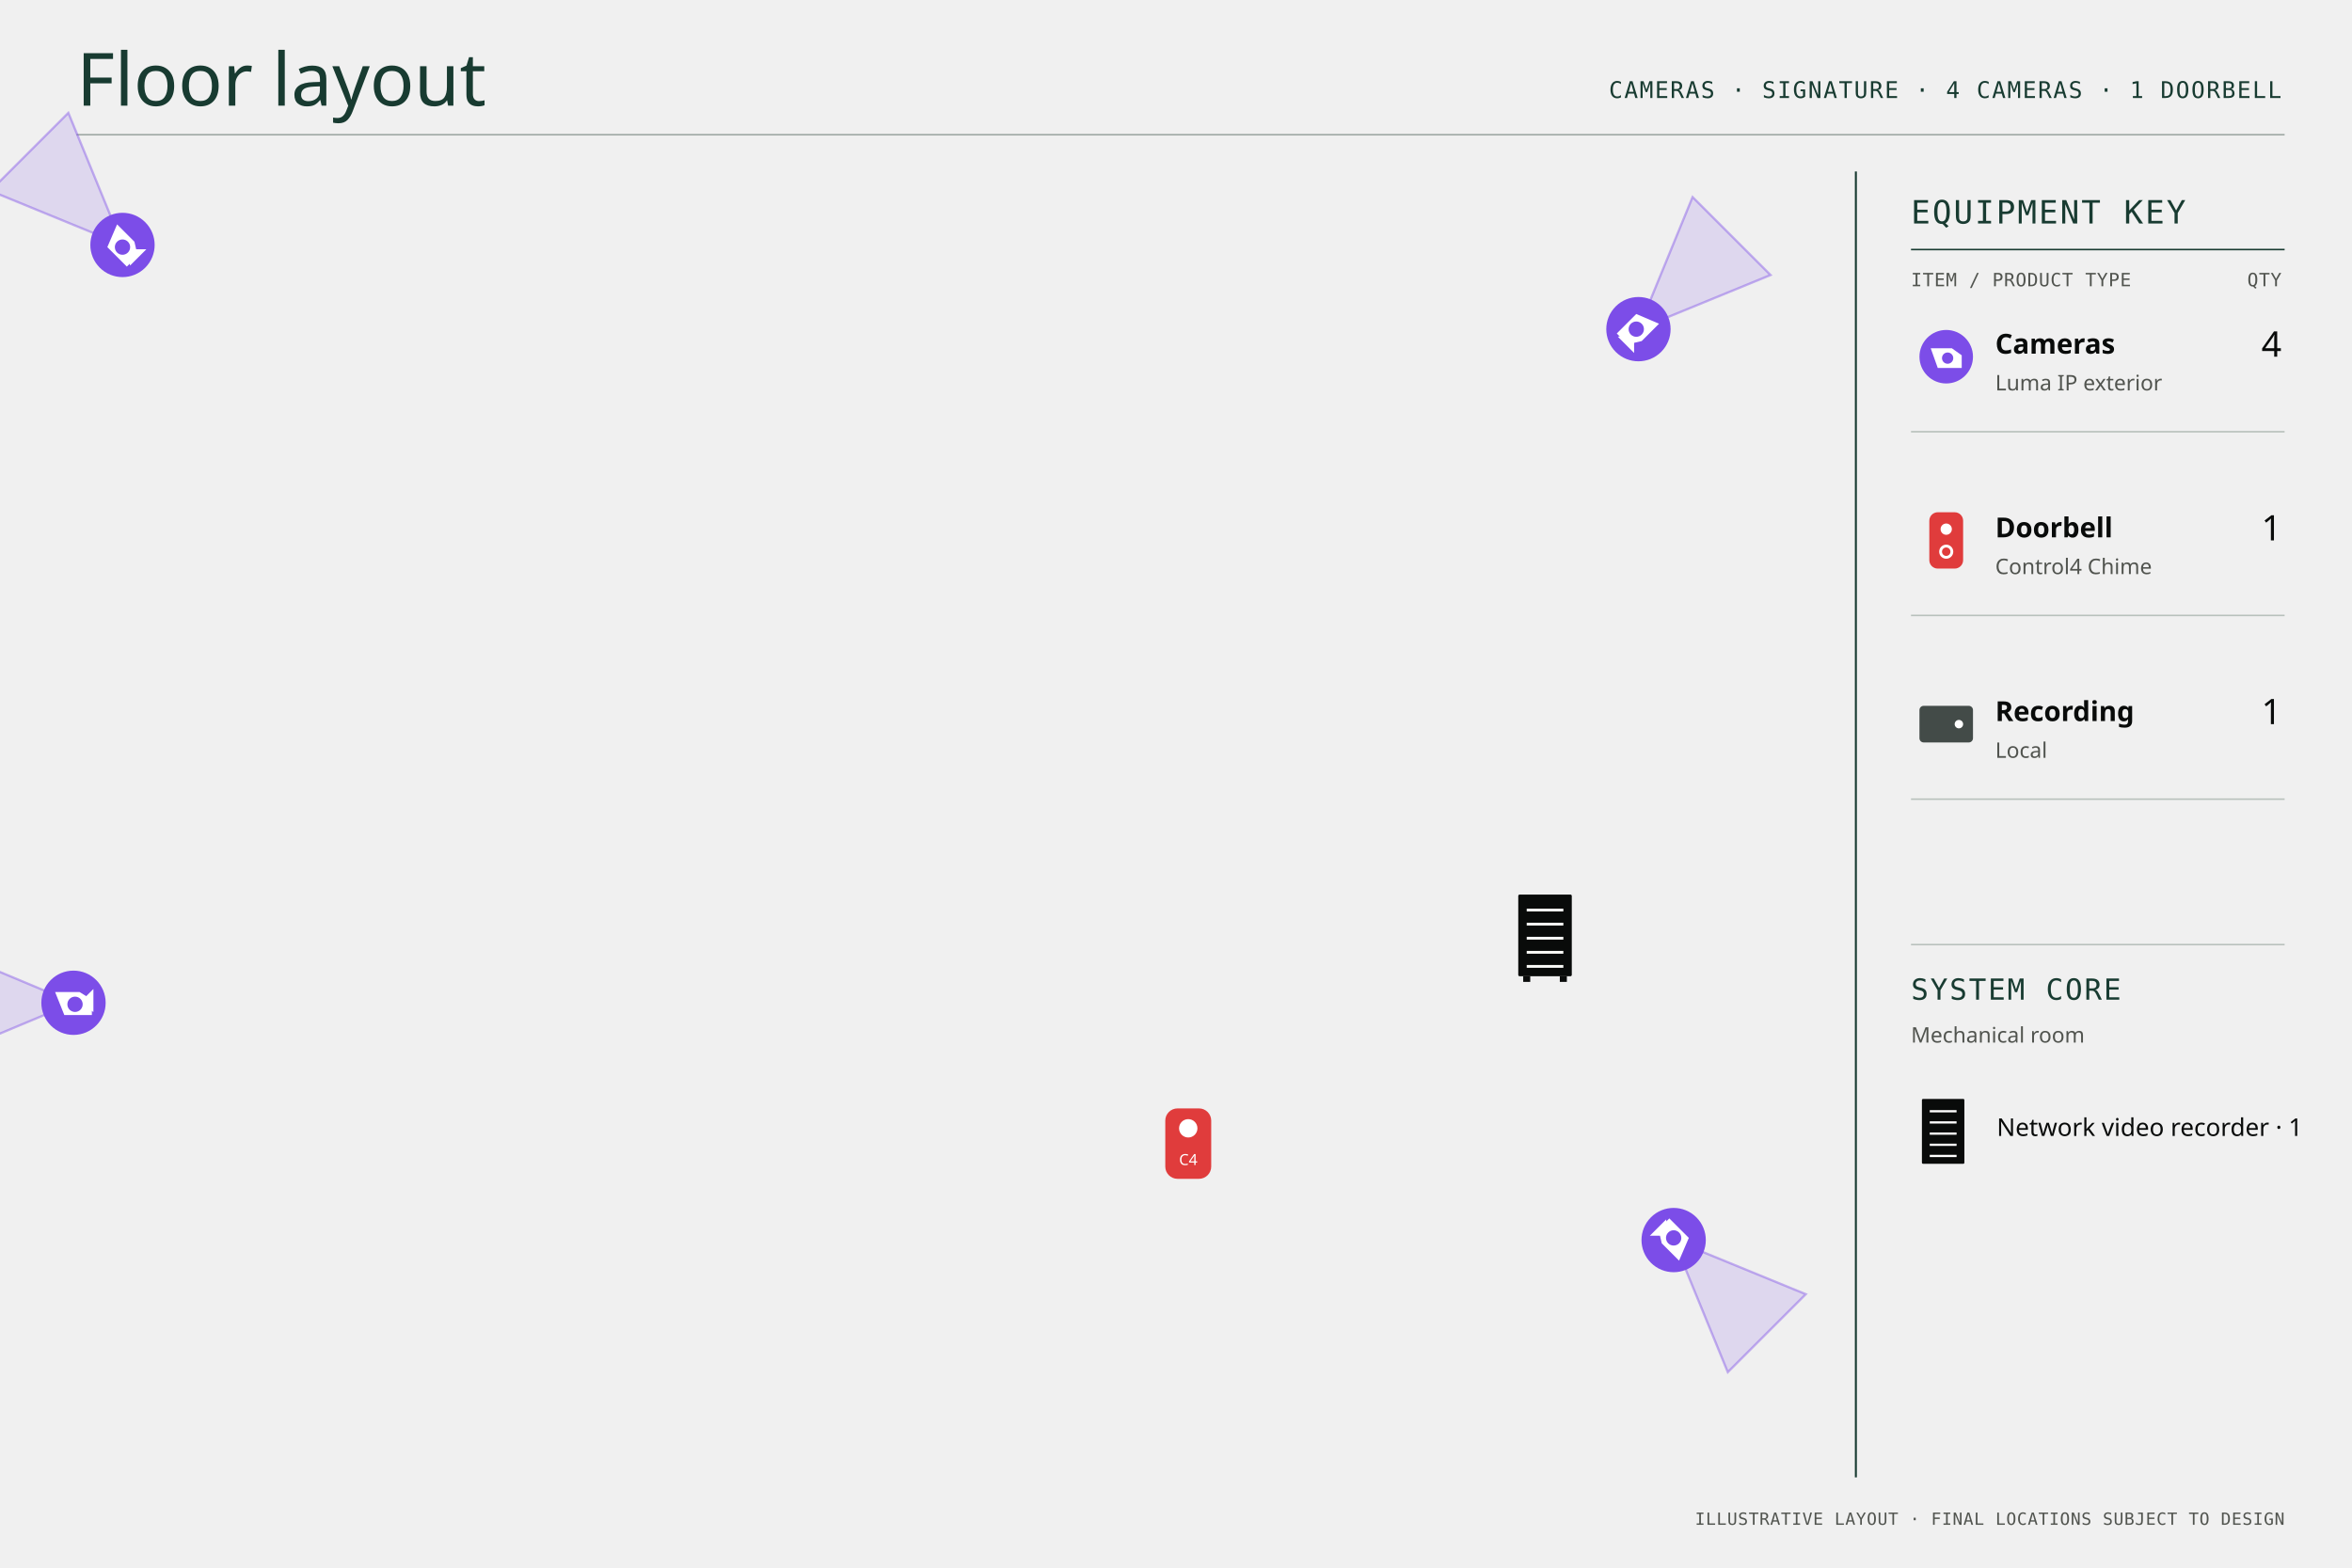
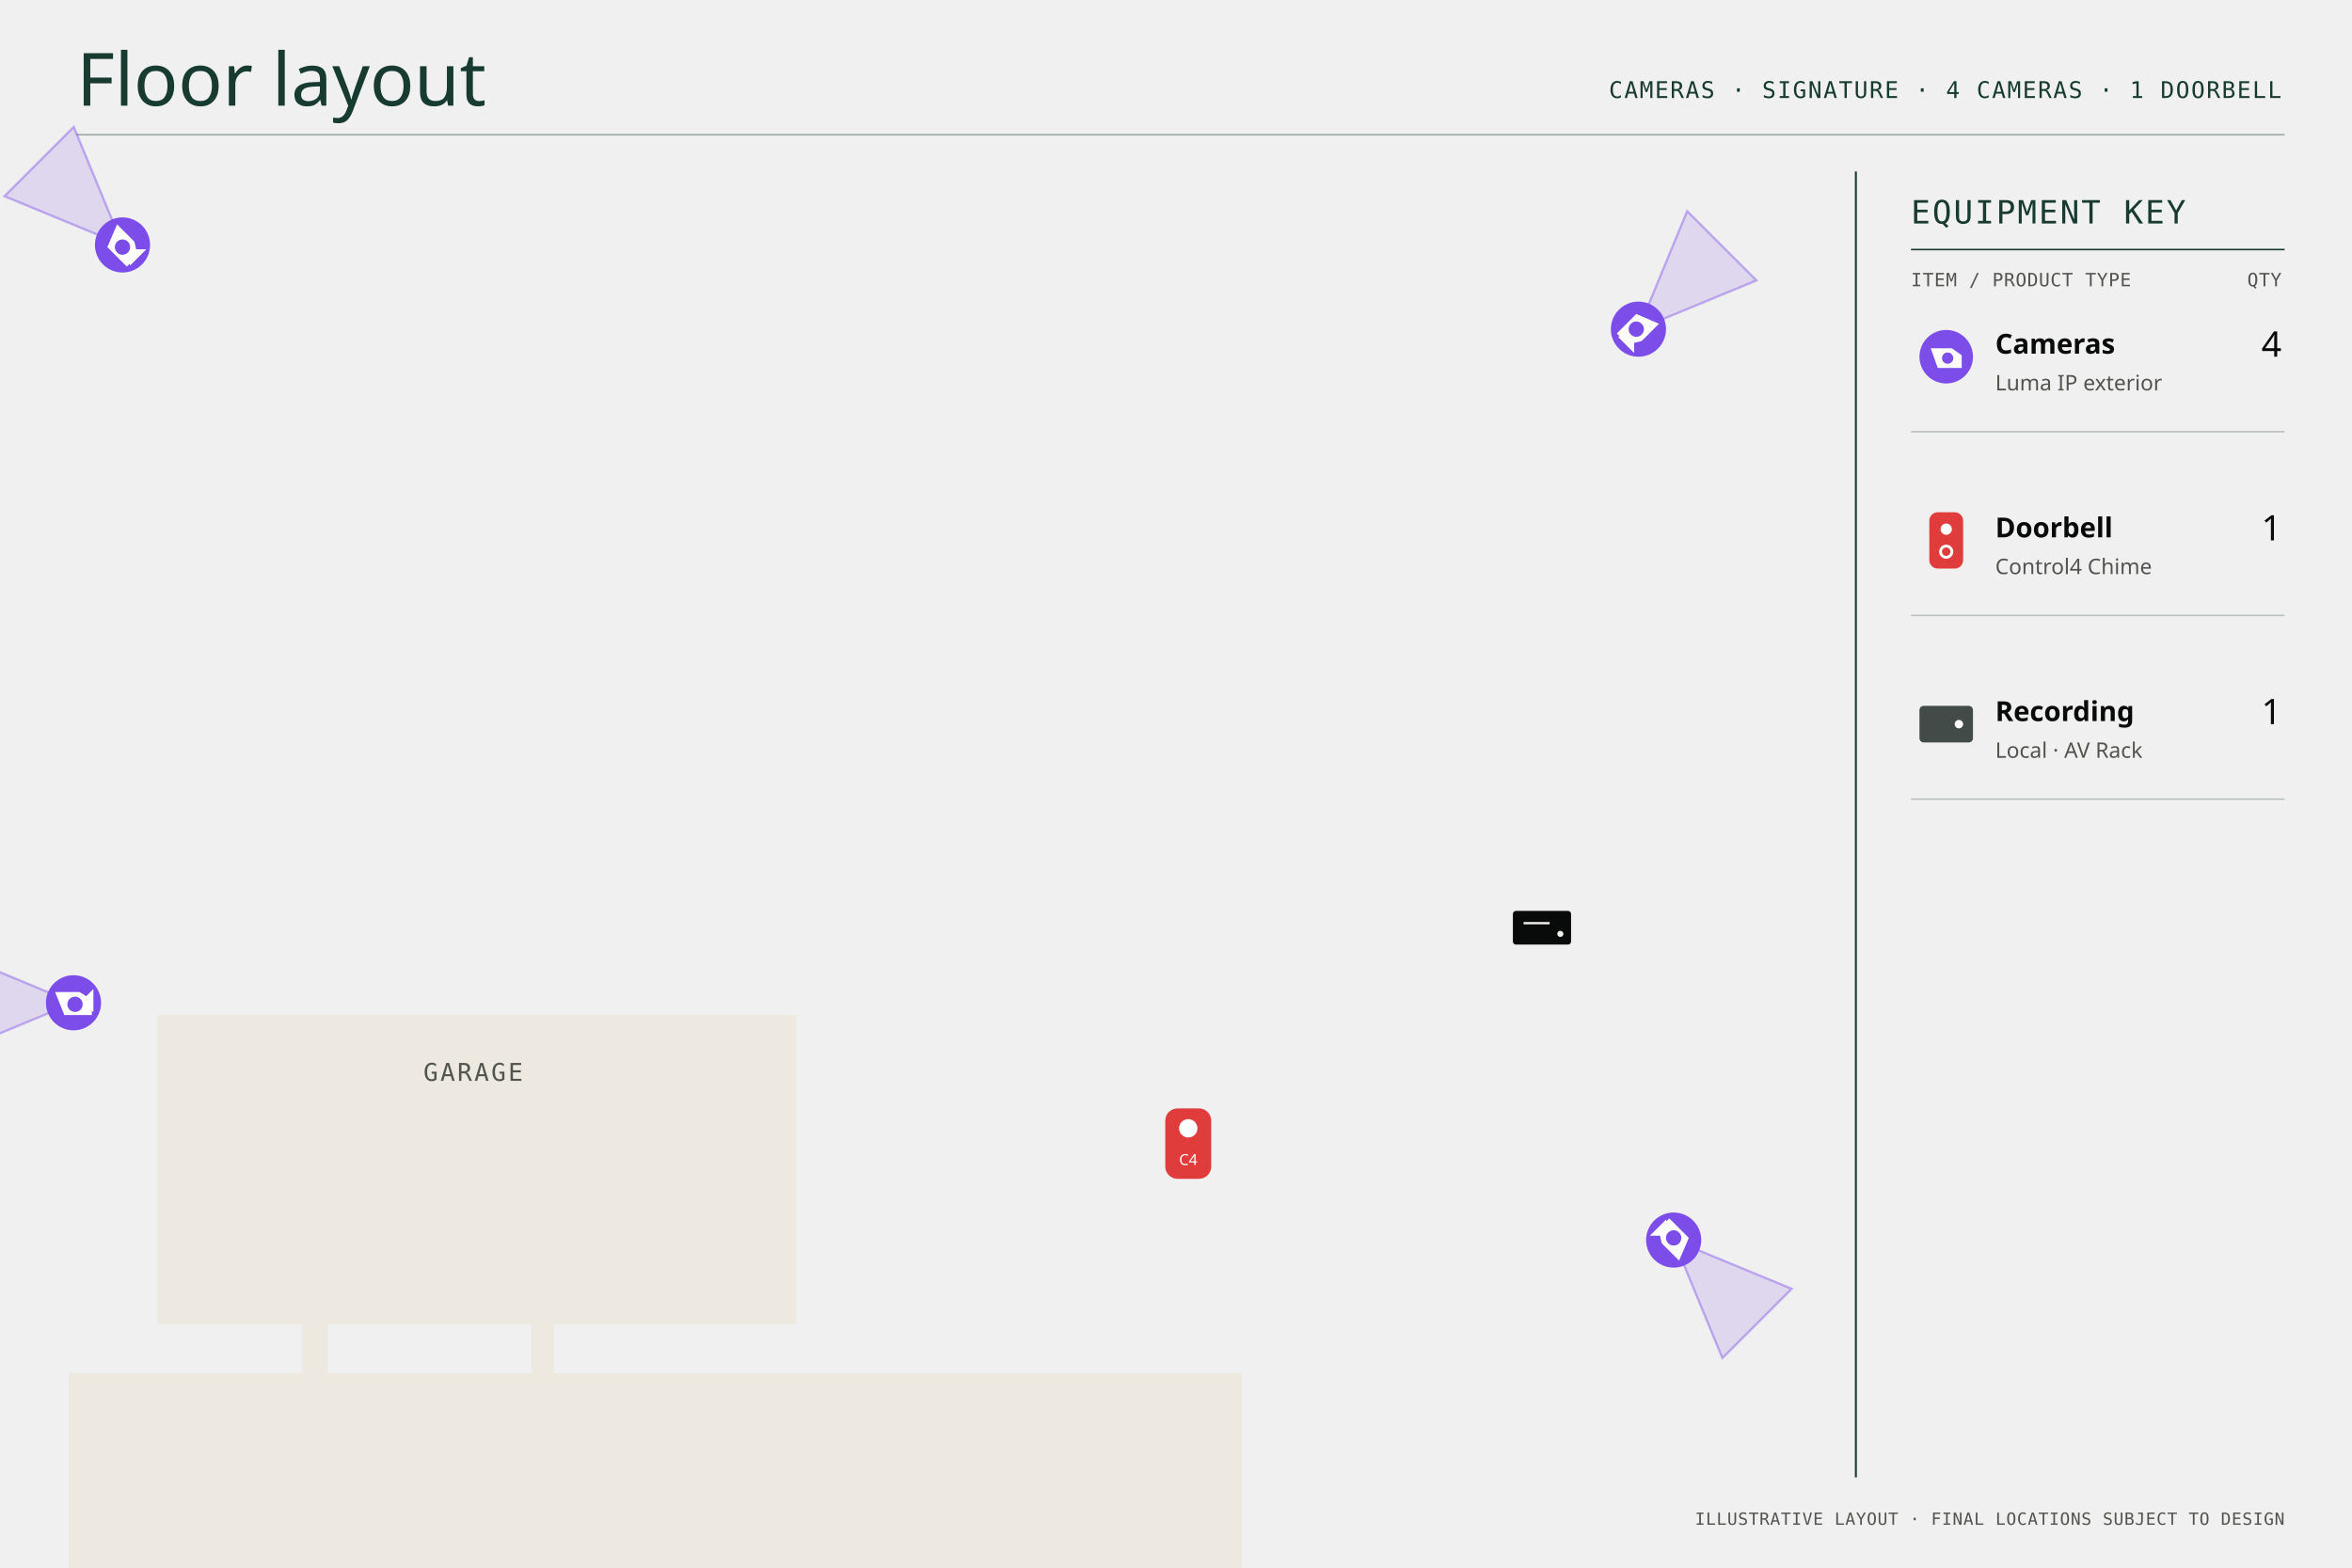
<svg xmlns="http://www.w3.org/2000/svg" viewBox="0 0 1536 1024" width="1536" height="1024" role="img" aria-label="Cameras Signature floor layout and equipment key">
  <text x="50" y="69" fill="#183B31" font-family="Schibsted Grotesk,sans-serif" font-size="48">Floor layout</text>
  <text x="1490" y="64" fill="#183B31" font-family="IBM Plex Mono,monospace" font-size="15" letter-spacing=".065em" text-anchor="end">CAMERAS · SIGNATURE · 4 CAMERAS · 1 DOORBELL</text>
  <line x1="50" y1="88" x2="1492" y2="88" stroke="#9DA7A3" stroke-width="1" />
+   <g data-pradera-architectural-cleanup="garage">
+     <rect x="103" y="663" width="417" height="202" fill="#EDE9E0" />
+     <rect x="197" y="865" width="17" height="32" fill="#EDE9E0" />
+     <rect x="347" y="865" width="15" height="32" fill="#EDE9E0" />
+     <rect x="45" y="897" width="766" height="127" fill="#EDE9E0" />
+     <text x="309" y="706" font-family="IBM Plex Mono,monospace" font-size="16" font-weight="500" letter-spacing=".09em" fill="#51544F" text-anchor="middle">GARAGE</text>
+   </g>
  <g transform="translate(80,160) rotate(45)">
-     <path d="M0 0L-86 -36L-86 36Z" fill="#7C4DE8" fill-opacity=".15" stroke="#7C4DE8" stroke-opacity=".42" stroke-width="1.5" />
-     <circle r="21" fill="#7C4DE8" />
+     <path d="M0 0L-77 -32L-77 32Z" fill="#7C4DE8" fill-opacity=".15" stroke="#7C4DE8" stroke-opacity=".42" stroke-width="1.5" />
+     <circle r="18" fill="#7C4DE8" />
    <path d="M-12 -7h16l8 5v10h-18z" fill="white" />
    <circle cx="1" cy="1" r="5" fill="#7C4DE8" />
    <path d="M8 -4l5 -5v15l-5 -3" fill="white" />
  </g>
  <g transform="translate(1070,215) rotate(135)">
-     <path d="M0 0L-86 -36L-86 36Z" fill="#7C4DE8" fill-opacity=".15" stroke="#7C4DE8" stroke-opacity=".42" stroke-width="1.5" />
-     <circle r="21" fill="#7C4DE8" />
+     <path d="M0 0L-77 -32L-77 32Z" fill="#7C4DE8" fill-opacity=".15" stroke="#7C4DE8" stroke-opacity=".42" stroke-width="1.5" />
+     <circle r="18" fill="#7C4DE8" />
    <path d="M-12 -7h16l8 5v10h-18z" fill="white" />
    <circle cx="1" cy="1" r="5" fill="#7C4DE8" />
    <path d="M8 -4l5 -5v15l-5 -3" fill="white" />
  </g>
  <g transform="translate(48,655) rotate(0)">
-     <path d="M0 0L-86 -36L-86 36Z" fill="#7C4DE8" fill-opacity=".15" stroke="#7C4DE8" stroke-opacity=".42" stroke-width="1.5" />
-     <circle r="21" fill="#7C4DE8" />
+     <path d="M0 0L-77 -32L-77 32Z" fill="#7C4DE8" fill-opacity=".15" stroke="#7C4DE8" stroke-opacity=".42" stroke-width="1.5" />
+     <circle r="18" fill="#7C4DE8" />
    <path d="M-12 -7h16l8 5v10h-18z" fill="white" />
    <circle cx="1" cy="1" r="5" fill="#7C4DE8" />
    <path d="M8 -4l5 -5v15l-5 -3" fill="white" />
  </g>
  <g transform="translate(1093,810) rotate(-135)">
-     <path d="M0 0L-86 -36L-86 36Z" fill="#7C4DE8" fill-opacity=".15" stroke="#7C4DE8" stroke-opacity=".42" stroke-width="1.5" />
-     <circle r="21" fill="#7C4DE8" />
+     <path d="M0 0L-77 -32L-77 32Z" fill="#7C4DE8" fill-opacity=".15" stroke="#7C4DE8" stroke-opacity=".42" stroke-width="1.5" />
+     <circle r="18" fill="#7C4DE8" />
    <path d="M-12 -7h16l8 5v10h-18z" fill="white" />
    <circle cx="1" cy="1" r="5" fill="#7C4DE8" />
    <path d="M8 -4l5 -5v15l-5 -3" fill="white" />
  </g>
  <g transform="translate(776,747)">
    <rect x="-15" y="-23" width="30" height="46" rx="8" fill="#E03C3C" />
    <circle cy="-10" r="6" fill="white" />
    <text x="0" y="14" fill="white" font-family="Instrument Sans,sans-serif" font-size="10" text-anchor="middle">C4</text>
  </g>
-   <g transform="translate(1009,611) scale(0.92)">
-     <rect x="-19" y="-29" width="38" height="58" rx="1" fill="#090B0A" />
-     <path d="M-13 -18h26M-13 -8h26M-13 2h26M-13 12h26M-13 22h26" stroke="#FAFBF7" stroke-width="2" />
-     <path d="M-13 29v4m26 -4v4" stroke="#090B0A" stroke-width="5" />
+   <g transform="translate(1007,606)" aria-label="recorder in mechanical room">
+     <rect x="-19" y="-11" width="38" height="22" rx="2" fill="#090B0A" />
+     <path d="M-12 -3H5" stroke="#F1F0EB" stroke-width="1.5" />
+     <circle cx="12" cy="4" r="2" fill="#F1F0EB" />
  </g>
  <line x1="1212" y1="112" x2="1212" y2="965" stroke="#183B31" stroke-width="1.3" />
  <text x="1248" y="146" fill="#183B31" font-family="IBM Plex Mono,monospace" font-size="21" letter-spacing=".06em">EQUIPMENT KEY</text>
  <line x1="1248" y1="163" x2="1492" y2="163" stroke="#183B31" stroke-width="1" />
  <text x="1248" y="187" fill="#51544F" font-family="IBM Plex Mono,monospace" font-size="12" letter-spacing=".03em">ITEM / PRODUCT TYPE</text>
  <text x="1490" y="187" fill="#51544F" font-family="IBM Plex Mono,monospace" font-size="12" letter-spacing=".03em" text-anchor="end">QTY</text>
  <g transform="translate(1271,233) scale(0.92)">
    <circle r="19" fill="#7C4DE8" />
    <path d="M-11 -6h15l7 5v9h-17z" fill="white" />
    <circle cx="1" cy="1" r="4" fill="#7C4DE8" />
  </g>
  <text x="1303" y="231" fill="#090B0A" font-family="Instrument Sans,sans-serif" font-size="18" font-weight="600">Cameras</text>
  <text x="1303" y="255" fill="#51544F" font-family="Instrument Sans,sans-serif" font-size="14">Luma IP exterior</text>
  <text x="1490" y="233" fill="#090B0A" font-family="Instrument Sans,sans-serif" font-size="23" text-anchor="end">4</text>
  <line x1="1248" y1="282" x2="1492" y2="282" stroke="#B8C1BC" stroke-width="1" />
  <g transform="translate(1271,353) scale(0.92)">
    <rect x="-12" y="-20" width="24" height="40" rx="6" fill="#E03C3C" />
    <circle cy="-8" r="4" fill="white" />
    <circle cy="8" r="4" fill="none" stroke="white" stroke-width="2" />
  </g>
  <text x="1303" y="351" fill="#090B0A" font-family="Instrument Sans,sans-serif" font-size="18" font-weight="600">Doorbell</text>
  <text x="1303" y="375" fill="#51544F" font-family="Instrument Sans,sans-serif" font-size="14">Control4 Chime</text>
  <text x="1490" y="353" fill="#090B0A" font-family="Instrument Sans,sans-serif" font-size="23" text-anchor="end">1</text>
  <line x1="1248" y1="402" x2="1492" y2="402" stroke="#B8C1BC" stroke-width="1" />
  <g transform="translate(1271,473) scale(0.92)">
    <rect x="-19" y="-13" width="38" height="26" rx="3" fill="#434B48" />
    <circle cx="9" cy="0" r="3" fill="white" />
  </g>
  <text x="1303" y="471" fill="#090B0A" font-family="Instrument Sans,sans-serif" font-size="18" font-weight="600">Recording</text>
-   <text x="1303" y="495" fill="#51544F" font-family="Instrument Sans,sans-serif" font-size="14">Local</text>
+   <text x="1303" y="495" fill="#51544F" font-family="Instrument Sans,sans-serif" font-size="14">Local · AV Rack</text>
  <text x="1490" y="473" fill="#090B0A" font-family="Instrument Sans,sans-serif" font-size="23" text-anchor="end">1</text>
  <line x1="1248" y1="522" x2="1492" y2="522" stroke="#B8C1BC" stroke-width="1" />
-   <line x1="1248" y1="617" x2="1492" y2="617" stroke="#B8C1BC" stroke-width="1" />
-   <text x="1248" y="653" fill="#183B31" font-family="IBM Plex Mono,monospace" font-size="19" letter-spacing=".06em">SYSTEM CORE</text>
-   <text x="1248" y="681" fill="#51544F" font-family="Instrument Sans,sans-serif" font-size="14">Mechanical room</text>
-   <g transform="translate(1269,739) scale(.73)">
-     <rect x="-19" y="-29" width="38" height="58" rx="1" fill="#090B0A" />
-     <line x1="-12" y1="-18" x2="12" y2="-18" stroke="white" stroke-width="2" />
-     <line x1="-12" y1="-8" x2="12" y2="-8" stroke="white" stroke-width="2" />
-     <line x1="-12" y1="2" x2="12" y2="2" stroke="white" stroke-width="2" />
-     <line x1="-12" y1="12" x2="12" y2="12" stroke="white" stroke-width="2" />
-     <line x1="-12" y1="22" x2="12" y2="22" stroke="white" stroke-width="2" />
-   </g>
-   <text x="1304" y="742" fill="#090B0A" font-family="Instrument Sans,sans-serif" font-size="16">Network video recorder · 1</text>
  <text x="1492" y="996" fill="#51544F" font-family="IBM Plex Mono,monospace" font-size="11" letter-spacing=".035em" text-anchor="end">ILLUSTRATIVE LAYOUT · FINAL LOCATIONS SUBJECT TO DESIGN</text>
</svg>
